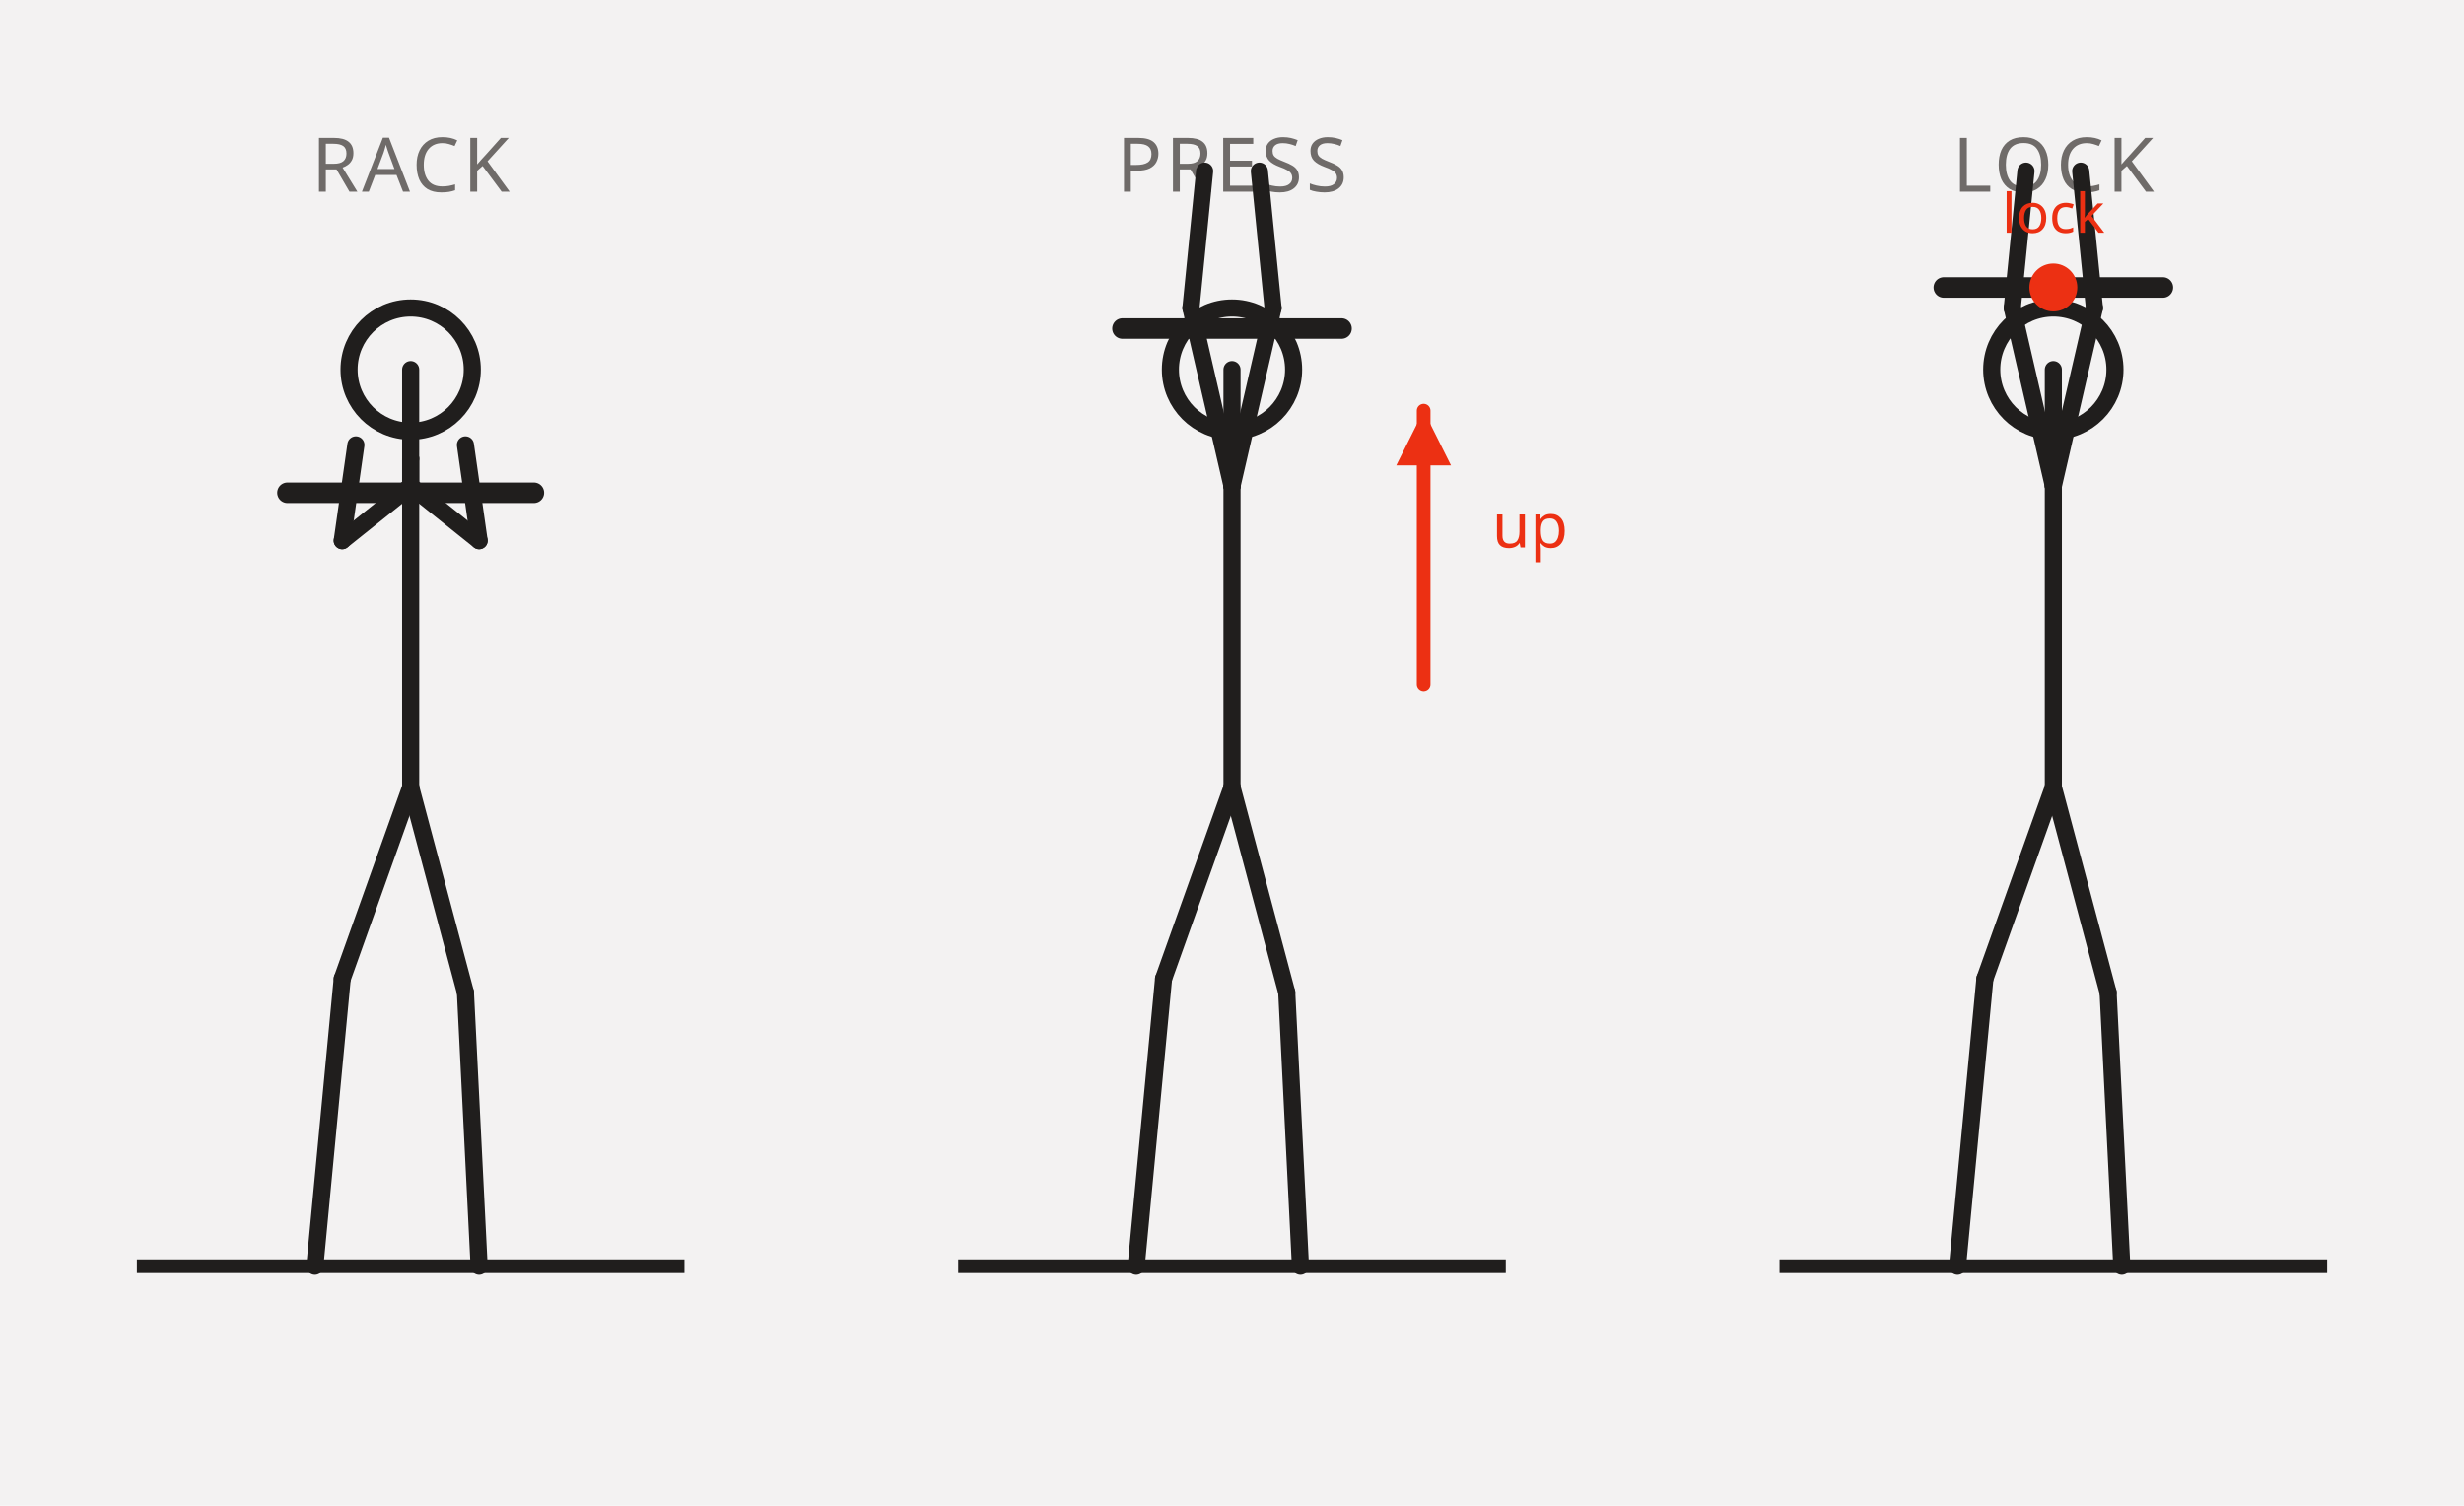
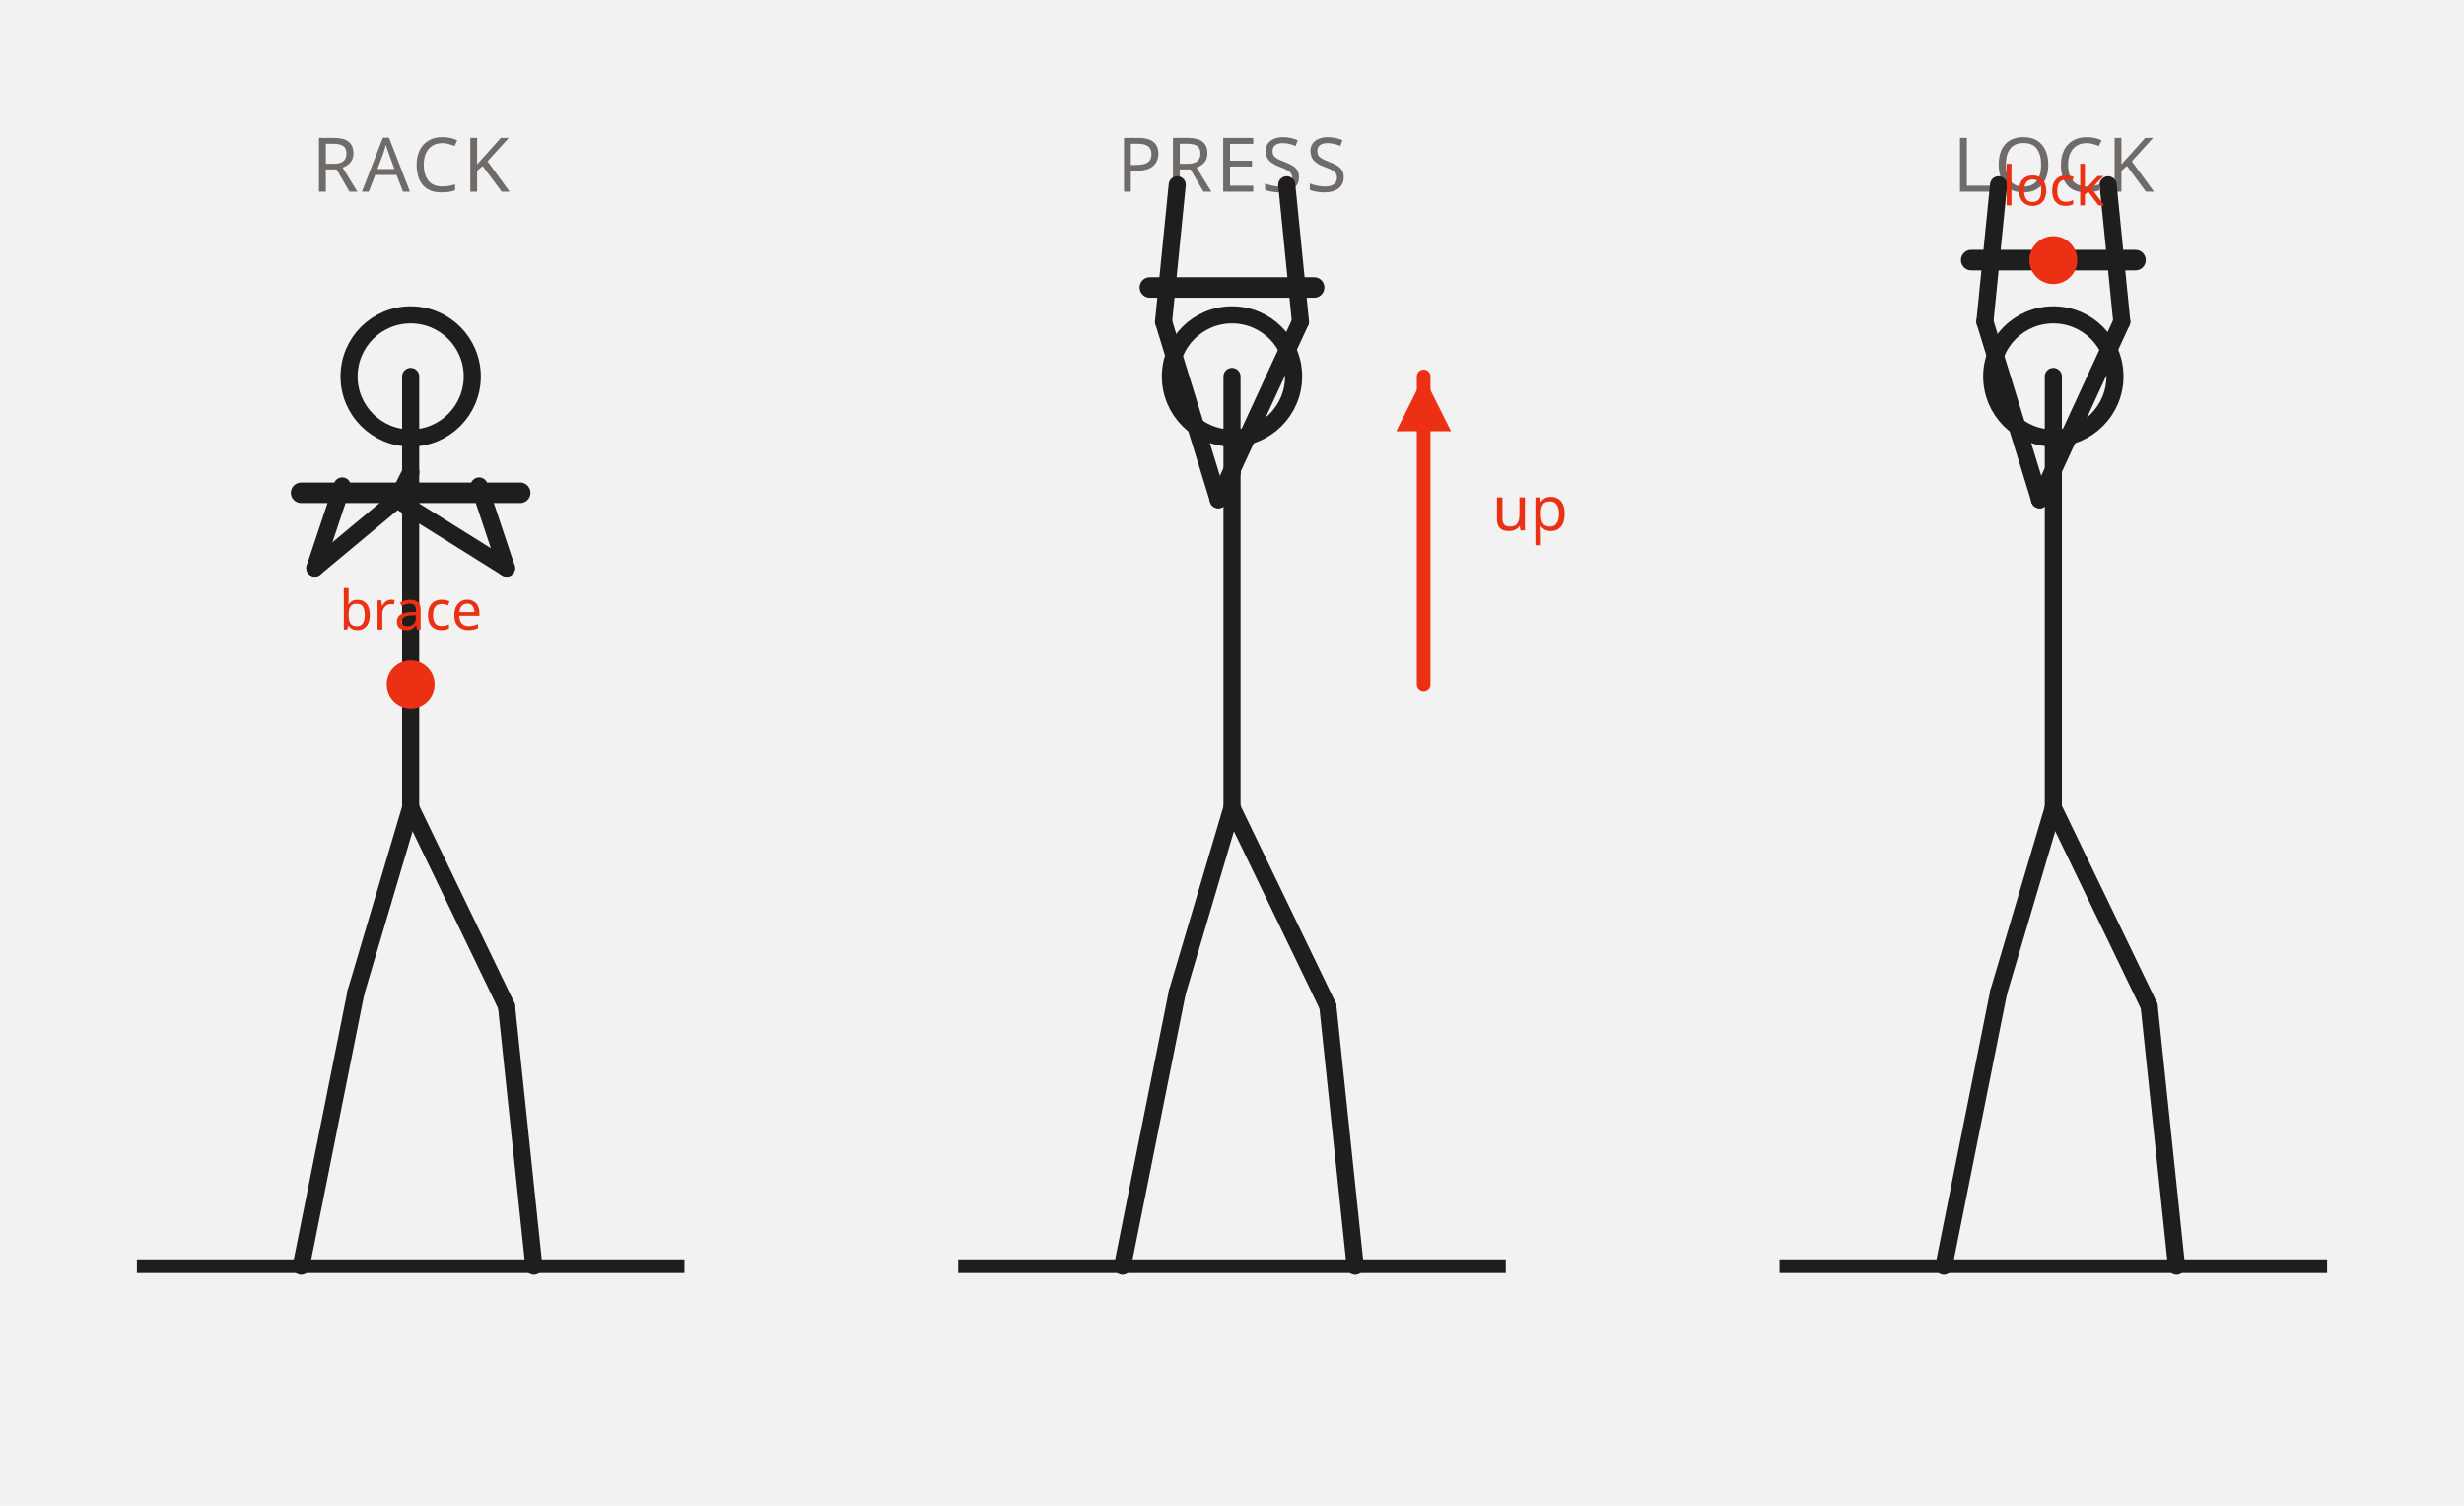
- <svg xmlns="http://www.w3.org/2000/svg" viewBox="0 0 360 220" fill="none" role="img" aria-label="OHP form: rack, press, lock">
+ <svg xmlns="http://www.w3.org/2000/svg" viewBox="0 0 360 220" fill="none" role="img" aria-label="OHP: rack, press, lock">
  <rect width="360" height="220" fill="#f3f2f2" />
  <text x="60" y="28" text-anchor="middle" fill="#6f6b69" font-family="Archivo, system-ui, sans-serif" font-size="11" letter-spacing="0.5">RACK</text>
  <text x="180" y="28" text-anchor="middle" fill="#6f6b69" font-family="Archivo, system-ui, sans-serif" font-size="11" letter-spacing="0.5">PRESS</text>
  <text x="300" y="28" text-anchor="middle" fill="#6f6b69" font-family="Archivo, system-ui, sans-serif" font-size="11" letter-spacing="0.5">LOCK</text>
  <line x1="20" y1="185" x2="100" y2="185" stroke="#201e1d" stroke-width="2" />
  <line x1="140" y1="185" x2="220" y2="185" stroke="#201e1d" stroke-width="2" />
  <line x1="260" y1="185" x2="340" y2="185" stroke="#201e1d" stroke-width="2" />
  <g stroke="#201e1d" stroke-width="2.5" stroke-linecap="round" stroke-linejoin="round" fill="none">
-     <circle cx="60" cy="54" r="9" />
-     <line x1="60" y1="54" x2="60" y2="67" />
-     <line x1="60" y1="67" x2="60" y2="115" />
-     <line x1="60" y1="67" x2="60" y2="71" />
-     <line x1="60" y1="71" x2="50" y2="79" />
-     <line x1="50" y1="79" x2="52" y2="65" />
-     <line x1="60" y1="71" x2="70" y2="79" />
-     <line x1="70" y1="79" x2="68" y2="65" />
-     <line x1="60" y1="115" x2="50" y2="143" />
-     <line x1="50" y1="143" x2="46" y2="185" />
-     <line x1="60" y1="115" x2="68" y2="145" />
-     <line x1="68" y1="145" x2="70" y2="185" />
+     <circle cx="60" cy="55" r="9" />
+     <line x1="60" y1="55" x2="60" y2="69" />
+     <line x1="60" y1="69" x2="60" y2="118" />
+     <line x1="60" y1="69" x2="58" y2="73" />
+     <line x1="58" y1="73" x2="46" y2="83" />
+     <line x1="46" y1="83" x2="50" y2="71" />
+     <line x1="58" y1="73" x2="74" y2="83" />
+     <line x1="74" y1="83" x2="70" y2="71" />
+     <line x1="60" y1="118" x2="52" y2="145" />
+     <line x1="52" y1="145" x2="44" y2="185" />
+     <line x1="60" y1="118" x2="74" y2="147" />
+     <line x1="74" y1="147" x2="78" y2="185" />
  </g>
-   <line x1="42" y1="72" x2="78" y2="72" stroke="#201e1d" stroke-width="3" stroke-linecap="round" />
+   <line x1="44" y1="72" x2="76" y2="72" stroke="#201e1d" stroke-width="3" stroke-linecap="round" />
+   <circle cx="60" cy="100" r="3.5" fill="#ec3013" />
+   <text x="60" y="92" text-anchor="middle" fill="#ec3013" font-family="Archivo, system-ui, sans-serif" font-size="8">brace</text>
  <g stroke="#201e1d" stroke-width="2.5" stroke-linecap="round" stroke-linejoin="round" fill="none">
-     <circle cx="180" cy="54" r="9" />
-     <line x1="180" y1="54" x2="180" y2="67" />
-     <line x1="180" y1="67" x2="180" y2="115" />
-     <line x1="180" y1="67" x2="180" y2="71" />
-     <line x1="180" y1="71" x2="174" y2="45" />
-     <line x1="174" y1="45" x2="176" y2="25" />
-     <line x1="180" y1="71" x2="186" y2="45" />
-     <line x1="186" y1="45" x2="184" y2="25" />
-     <line x1="180" y1="115" x2="170" y2="143" />
-     <line x1="170" y1="143" x2="166" y2="185" />
-     <line x1="180" y1="115" x2="188" y2="145" />
-     <line x1="188" y1="145" x2="190" y2="185" />
+     <circle cx="180" cy="55" r="9" />
+     <line x1="180" y1="55" x2="180" y2="69" />
+     <line x1="180" y1="69" x2="180" y2="118" />
+     <line x1="180" y1="69" x2="178" y2="73" />
+     <line x1="178" y1="73" x2="170" y2="47" />
+     <line x1="170" y1="47" x2="172" y2="27" />
+     <line x1="178" y1="73" x2="190" y2="47" />
+     <line x1="190" y1="47" x2="188" y2="27" />
+     <line x1="180" y1="118" x2="172" y2="145" />
+     <line x1="172" y1="145" x2="164" y2="185" />
+     <line x1="180" y1="118" x2="194" y2="147" />
+     <line x1="194" y1="147" x2="198" y2="185" />
  </g>
-   <line x1="164" y1="48" x2="196" y2="48" stroke="#201e1d" stroke-width="3" stroke-linecap="round" />
-   <path d="M208 100 L208 60" stroke="#ec3013" stroke-width="2" stroke-linecap="round" />
-   <polygon points="208,60 212,68 204,68" fill="#ec3013" />
-   <text x="218" y="80" fill="#ec3013" font-family="Archivo, system-ui, sans-serif" font-size="9">up</text>
+   <line x1="168" y1="42" x2="192" y2="42" stroke="#201e1d" stroke-width="3" stroke-linecap="round" />
+   <path d="M208 100 L208 55" stroke="#ec3013" stroke-width="2" stroke-linecap="round" />
+   <polygon points="208,55 212,63 204,63" fill="#ec3013" />
+   <text x="218" y="77.5" fill="#ec3013" font-family="Archivo, system-ui, sans-serif" font-size="9">up</text>
  <g stroke="#201e1d" stroke-width="2.5" stroke-linecap="round" stroke-linejoin="round" fill="none">
-     <circle cx="300" cy="54" r="9" />
-     <line x1="300" y1="54" x2="300" y2="67" />
-     <line x1="300" y1="67" x2="300" y2="115" />
-     <line x1="300" y1="67" x2="300" y2="71" />
-     <line x1="300" y1="71" x2="294" y2="45" />
-     <line x1="294" y1="45" x2="296" y2="25" />
-     <line x1="300" y1="71" x2="306" y2="45" />
-     <line x1="306" y1="45" x2="304" y2="25" />
-     <line x1="300" y1="115" x2="290" y2="143" />
-     <line x1="290" y1="143" x2="286" y2="185" />
-     <line x1="300" y1="115" x2="308" y2="145" />
-     <line x1="308" y1="145" x2="310" y2="185" />
+     <circle cx="300" cy="55" r="9" />
+     <line x1="300" y1="55" x2="300" y2="69" />
+     <line x1="300" y1="69" x2="300" y2="118" />
+     <line x1="300" y1="69" x2="298" y2="73" />
+     <line x1="298" y1="73" x2="290" y2="47" />
+     <line x1="290" y1="47" x2="292" y2="27" />
+     <line x1="298" y1="73" x2="310" y2="47" />
+     <line x1="310" y1="47" x2="308" y2="27" />
+     <line x1="300" y1="118" x2="292" y2="145" />
+     <line x1="292" y1="145" x2="284" y2="185" />
+     <line x1="300" y1="118" x2="314" y2="147" />
+     <line x1="314" y1="147" x2="318" y2="185" />
  </g>
-   <line x1="284" y1="42" x2="316" y2="42" stroke="#201e1d" stroke-width="3" stroke-linecap="round" />
-   <circle cx="300" cy="42" r="3.5" fill="#ec3013" />
-   <text x="300" y="34" text-anchor="middle" fill="#ec3013" font-family="Archivo, system-ui, sans-serif" font-size="8">lock</text>
+   <line x1="288" y1="38" x2="312" y2="38" stroke="#201e1d" stroke-width="3" stroke-linecap="round" />
+   <circle cx="300" cy="38" r="3.5" fill="#ec3013" />
+   <text x="300" y="30" text-anchor="middle" fill="#ec3013" font-family="Archivo, system-ui, sans-serif" font-size="8">lock</text>
</svg>
